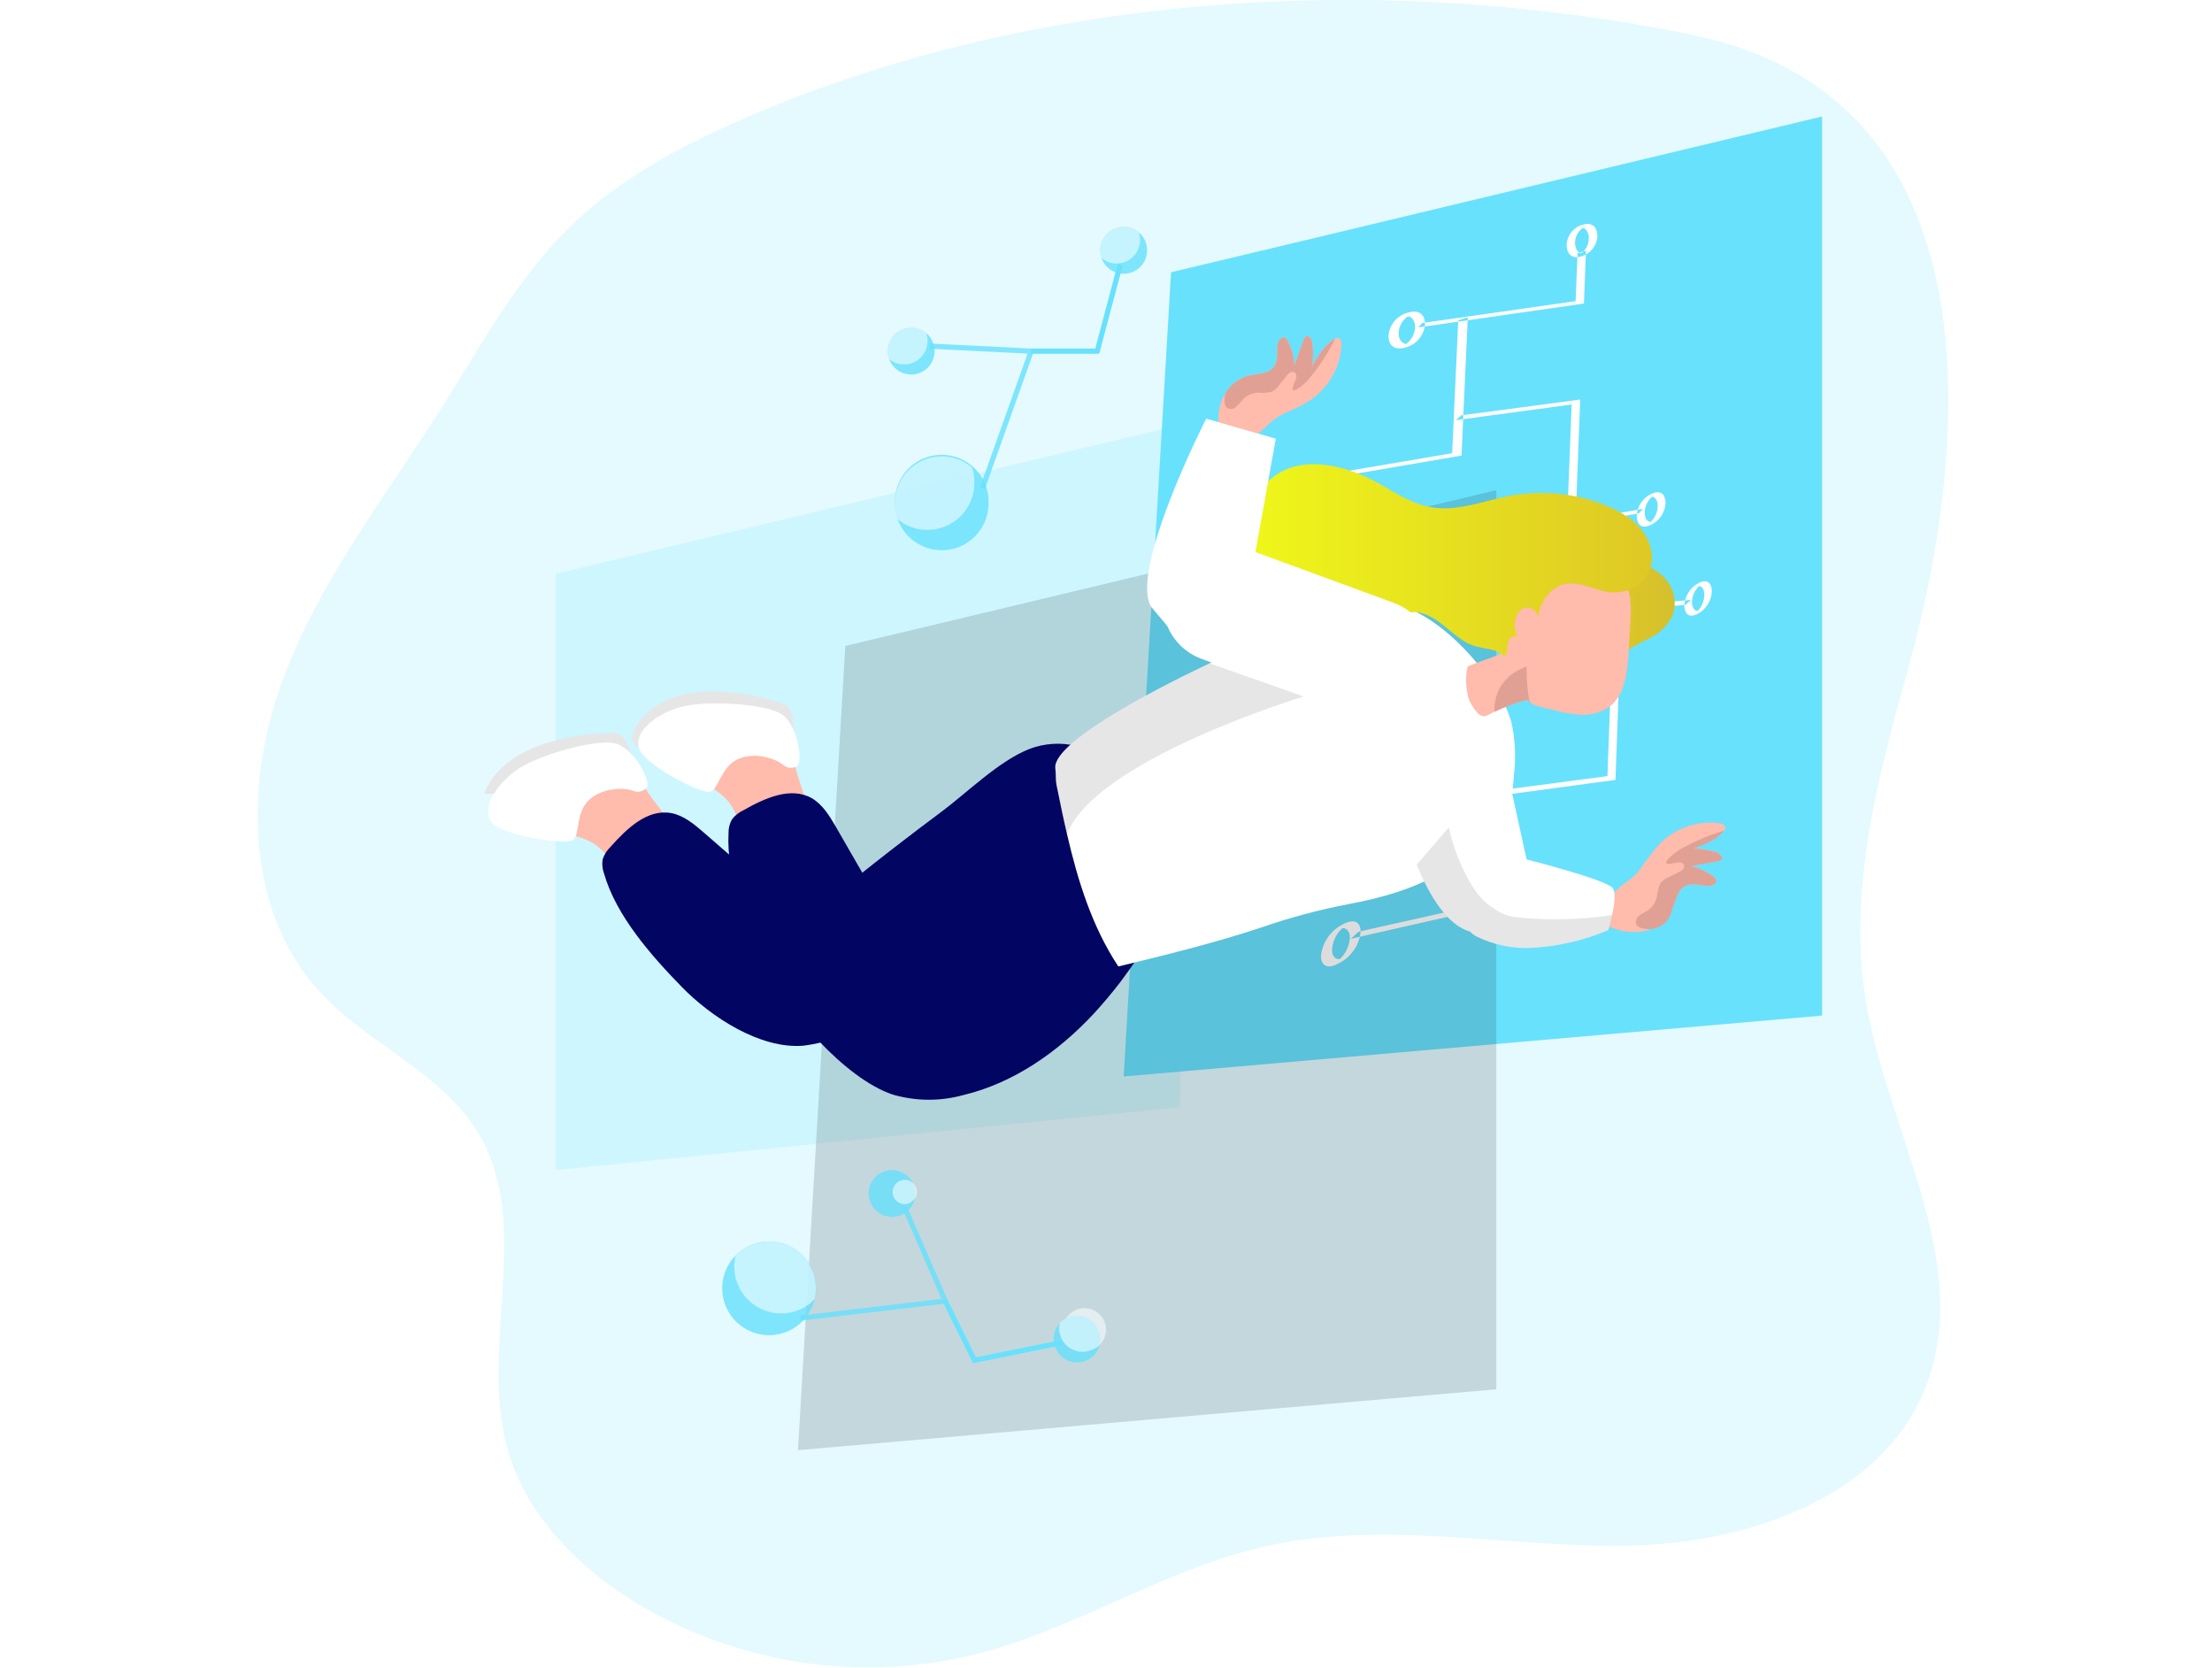
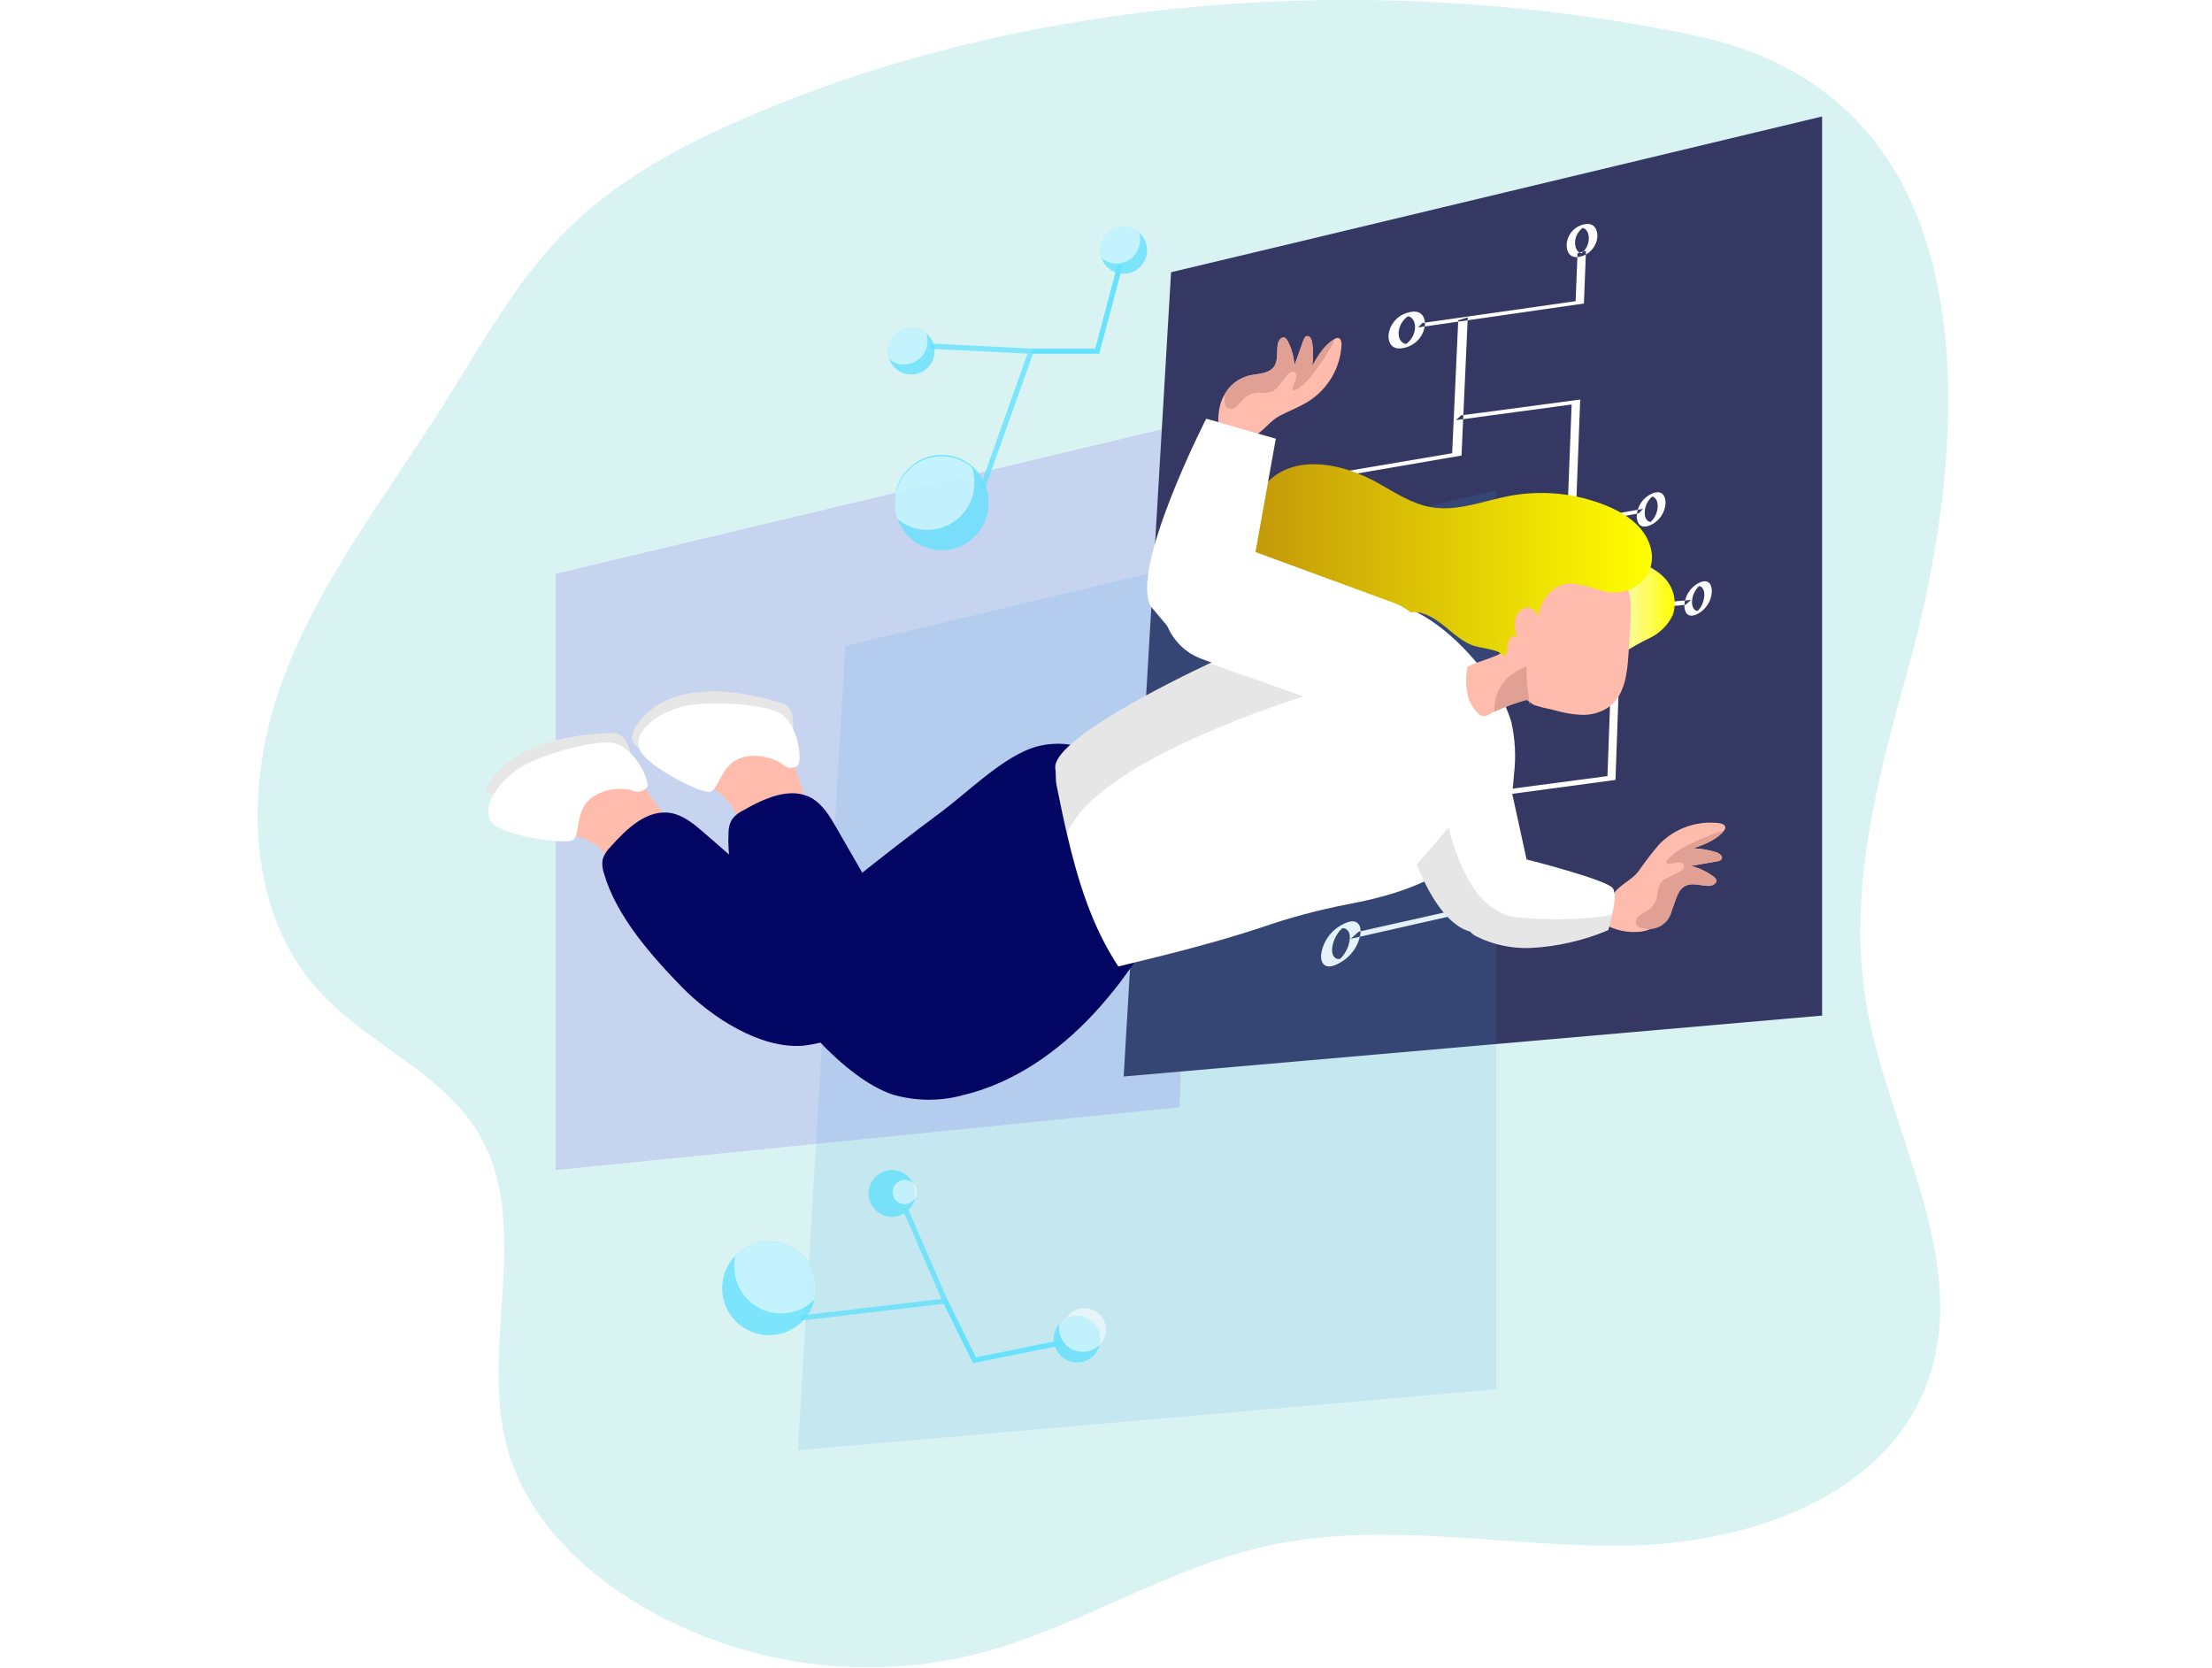
<svg xmlns="http://www.w3.org/2000/svg" style="isolation:isolate" viewBox="0 0 406 306" width="406pt" height="306pt">
  <defs>
    <clipPath id="_clipPath_KEjY4NbBACDIJxiVEqF3HNMqMSkG2ywh">
      <rect width="406" height="306" />
    </clipPath>
  </defs>
  <g clip-path="url(#_clipPath_KEjY4NbBACDIJxiVEqF3HNMqMSkG2ywh)">
    <g>
      <g>
        <g opacity="0.18">
          <animateMotion dur="64s" repeatCount="indefinite" path="M 24 4 C 15 0 8 0 4 8 C 2 12 11 16 15 8 C 18 3 40 12 24 4">

</animateMotion>
-           <path d=" M 137.404 21.369 C 125.435 26.518 113.683 32.715 104.392 41.848 C 94.914 51.178 88.45 63.108 81.383 74.326 C 70.768 91.128 58.225 107.07 51.534 125.79 C 44.843 144.51 45.238 167.44 58.719 182.058 C 67.615 191.715 81.264 196.884 87.926 208.161 C 97.81 224.963 87.926 247.004 93.125 265.842 C 96.535 278.088 106.181 287.794 117.112 294.387 C 135.894 305.579 158.352 308.853 179.548 303.49 C 197.843 298.755 214.141 287.774 232.564 283.722 C 254.121 278.958 276.527 284.028 298.597 283.673 C 320.668 283.317 345.634 274.886 353.551 254.269 C 362.229 231.625 346.415 207.637 342.461 183.738 C 339.19 163.744 344.438 143.433 349.914 123.922 C 362.061 80.651 366.508 18.018 310.833 6.454 C 254.289 -5.278 190.469 -1.443 137.404 21.369 Z " fill="rgb(104,225,253)" />
+           <path d=" M 137.404 21.369 C 125.435 26.518 113.683 32.715 104.392 41.848 C 94.914 51.178 88.45 63.108 81.383 74.326 C 70.768 91.128 58.225 107.07 51.534 125.79 C 44.843 144.51 45.238 167.44 58.719 182.058 C 67.615 191.715 81.264 196.884 87.926 208.161 C 97.81 224.963 87.926 247.004 93.125 265.842 C 96.535 278.088 106.181 287.794 117.112 294.387 C 135.894 305.579 158.352 308.853 179.548 303.49 C 197.843 298.755 214.141 287.774 232.564 283.722 C 254.121 278.958 276.527 284.028 298.597 283.673 C 320.668 283.317 345.634 274.886 353.551 254.269 C 362.229 231.625 346.415 207.637 342.461 183.738 C 339.19 163.744 344.438 143.433 349.914 123.922 C 362.061 80.651 366.508 18.018 310.833 6.454 C 254.289 -5.278 190.469 -1.443 137.404 21.369 Z " fill="#2dbabe" />
        </g>
      </g>
      <g>
        <g opacity="0.18">
-           <path d=" M 101.99 105.311 L 221.406 76.846 L 216.503 203.219 L 101.99 214.734 L 101.99 105.311 L 101.99 105.311 Z " fill="rgb(104,225,253)" />
+           <path d=" M 101.99 105.311 L 221.406 76.846 L 216.503 203.219 L 101.99 214.734 L 101.99 105.311 L 101.99 105.311 Z " fill="#6d4ae1" />
        </g>
      </g>
      <g>
        <animateMotion dur="14s" repeatCount="indefinite" path="M 0 0 C 0.5 -4.5 1 -9 3 -10 C 2 -7 -1 -3.5 0 0">

</animateMotion>
-         <path d=" M 237.457 44.595 L 334.436 21.378 L 334.436 186.387 L 206.244 197.566 L 214.942 49.962 L 237.457 44.595 L 237.457 44.595 Z " fill="rgb(104,225,253)" />
+         <path d=" M 237.457 44.595 L 334.436 21.378 L 334.436 186.387 L 206.244 197.566 L 214.942 49.962 L 237.457 44.595 L 237.457 44.595 Z " fill="#343863" />
        <path d=" M 296.512 143.136 L 297.283 121.52 L 239.443 128.291 L 241.588 88.183 L 268.254 83.606 L 269.401 58.255 L 267.651 58.788 L 266.535 83.181 L 239.631 87.738 L 237.368 129.516 L 295.761 122.548 L 295.039 142.434 L 269.075 145.864 L 268.146 166.778 L 249.357 170.998 L 247.933 172.293 L 269.856 167.322 L 270.765 146.605 L 296.512 143.136 L 296.512 143.136 Z  M 310.369 110.105 L 276.023 113.149 L 275.529 124.831 L 277.229 124.001 L 277.654 113.89 L 309.361 111.004 L 310.369 110.105 L 310.369 110.105 Z  M 301.582 93.381 L 289.188 95.605 L 290.038 73.327 L 268.175 76.233 L 267.226 77.103 L 288.467 74.237 L 287.597 96.613 L 300.762 94.222 L 301.582 93.381 L 301.582 93.381 Z  M 290.72 55.705 L 291.096 46.028 L 289.544 46.483 L 289.198 55.27 L 261.069 59.283 L 260.288 60.093 L 290.72 55.705 L 290.72 55.705 Z  M 249.732 171.117 C 249.792 169.842 249.149 168.152 246.312 169.723 C 244.193 170.842 242.757 172.929 242.468 175.308 C 242.399 176.602 243.061 178.362 245.957 176.672 C 248.039 175.539 249.445 173.47 249.732 171.117 Z  M 244.494 174.141 C 244.63 172.708 245.284 171.373 246.332 170.385 C 246.797 170.217 247.844 170.623 247.756 172.253 C 247.62 173.656 246.997 174.968 245.996 175.96 C 245.393 176.158 244.415 175.782 244.494 174.141 Z  M 314.204 108.573 C 314.204 107.525 313.769 106.023 311.792 106.991 C 310.252 107.799 309.25 109.357 309.153 111.093 C 309.153 112.151 309.608 113.673 311.614 112.655 C 313.129 111.838 314.11 110.291 314.204 108.573 L 314.204 108.573 Z  M 310.557 110.391 C 310.608 109.329 311.06 108.326 311.822 107.584 C 312.148 107.495 312.879 107.96 312.81 109.294 C 312.77 110.348 312.344 111.35 311.614 112.111 C 311.219 112.19 310.517 111.716 310.557 110.411 L 310.557 110.391 Z  M 305.704 92.324 C 305.704 91.266 305.249 89.715 303.174 90.604 C 301.565 91.328 300.499 92.894 300.416 94.656 C 300.416 95.734 300.871 97.305 302.976 96.356 C 304.563 95.622 305.613 94.07 305.704 92.324 Z  M 301.879 94.004 C 301.921 92.921 302.394 91.9 303.193 91.167 C 303.539 91.098 304.31 91.602 304.261 92.956 C 304.224 94.025 303.77 95.036 302.996 95.773 C 302.561 95.842 301.839 95.328 301.879 94.004 Z  M 293.191 43.34 C 293.191 42.263 292.717 40.622 290.512 41.235 C 288.821 41.691 287.621 43.191 287.547 44.941 C 287.547 46.028 288.032 47.699 290.265 47.037 C 291.931 46.557 293.107 45.071 293.191 43.34 Z  M 289.089 44.526 C 289.111 43.46 289.63 42.465 290.493 41.838 C 290.858 41.838 291.669 42.431 291.619 43.815 C 291.589 44.862 291.092 45.84 290.265 46.483 C 289.85 46.483 289.089 45.86 289.089 44.526 Z  M 261.543 59.559 C 261.593 58.383 261 56.594 258.381 57.385 C 256.434 57.897 255.02 59.579 254.852 61.585 C 254.793 62.781 255.406 64.551 258.064 63.75 C 259.985 63.217 261.372 61.546 261.543 59.559 L 261.543 59.559 Z  M 256.71 61.022 C 256.796 59.829 257.417 58.739 258.4 58.057 C 258.835 58.008 259.794 58.65 259.725 60.162 C 259.645 61.34 259.052 62.424 258.104 63.127 C 257.55 63.108 256.641 62.495 256.71 61.022 Z " fill-rule="evenodd" fill="rgb(255,255,255)" />
      </g>
      <g>
        <animateMotion dur="10s" repeatCount="indefinite" path="M 0 0 C -5 -4 3.333 -2 5 -3 C 9 -5 13 0 10 0 C 6 0 5 4 0 0">

</animateMotion>
-         <path d=" M 177.66 113.178 L 274.639 89.962 L 274.639 254.97 L 146.457 266.149 L 155.155 118.545 L 177.66 113.178 L 177.66 113.178 Z " fill="rgb(0,0,0)" fill-opacity="0.14" />
+         <path d=" M 177.66 113.178 L 274.639 89.962 L 274.639 254.97 L 146.457 266.149 L 155.155 118.545 L 177.66 113.178 L 177.66 113.178 Z " fill="#429de0" fill-opacity="0.14" />
      </g>
      <g>
        <linearGradient id="_lgradient_0" x1="0" y1="0.5" x2="1" y2="0.5" gradientTransform="matrix(11.351,0,0,17.175,296.03,102.872)" gradientUnits="userSpaceOnUse">
-           <stop offset="0%" stop-opacity="1" style="stop-color:rgb(222,200,37)" />
-           <stop offset="100%" stop-opacity="1" style="stop-color:rgb(212,192,45);color: rgb(212 192 45);" />
+           <stop offset="0%" stop-opacity="1" style="stop-color:lightgoldenrodyellow" />
+           <stop offset="100%" stop-opacity="1" style="stop-color:yellow" />
        </linearGradient>
        <path d=" M 305.635 106.201 C 307.289 108.024 307.816 110.605 307.008 112.931 C 306.119 114.747 304.642 116.21 302.818 117.083 C 301.007 117.946 299.26 118.937 297.589 120.048 C 297.095 118.071 298.4 115.995 298.39 113.92 C 298.39 112.062 297.401 110.381 296.64 108.672 C 296.071 107.532 295.894 106.236 296.136 104.985 C 297.362 100.547 303.915 104.165 305.635 106.201 Z " fill="url(#_lgradient_0)" />
        <path d=" M 146.24 141.733 C 145.627 139.519 144.975 137.226 143.482 135.486 C 141.93 133.829 139.91 132.684 137.69 132.205 C 132.894 130.988 127.812 131.672 123.507 134.112 C 122.904 134.386 122.415 134.861 122.124 135.456 C 121.992 135.931 122.009 136.435 122.173 136.899 C 122.875 139.43 125.138 141.199 127.342 142.563 C 129.546 143.927 132.027 145.093 133.697 147.109 C 136.831 150.905 137.947 162.706 145.607 158.97 C 152.002 155.837 147.554 146.467 146.24 141.733 Z " fill="rgb(255,187,171)" />
        <path d=" M 145.538 133.727 C 145.538 133.727 146.012 130.623 144.214 129.309 C 144.214 129.309 125.751 122.39 117.696 131.977 C 109.64 141.565 132.926 137.048 132.926 137.048 L 145.538 133.727 Z " fill="#e6e6e6" />
        <path d=" M 146.517 140.438 C 145.703 141.105 144.524 141.08 143.739 140.378 C 142.326 139.153 138.303 137.908 135.299 139.39 C 132.294 140.873 131.889 144.885 130.307 145.32 C 128.726 145.755 118.565 140.507 117.369 137.532 C 116.174 134.557 119.939 131.266 124.644 129.833 C 129.349 128.399 140.952 129.151 143.601 131.177 C 146.25 133.203 147.248 138.59 146.517 140.438 Z " fill="rgb(255,255,255)" />
        <path d=" M 205.651 180.21 C 204.079 182.256 202.419 184.233 200.66 186.14 C 194.176 193.059 186.071 198.752 176.85 200.966 C 172.587 202.15 168.079 202.12 163.833 200.877 C 155.007 197.912 144.303 185.448 140.458 177.314 C 137.038 170.069 133.282 161.026 133.717 152.891 C 133.7 152.017 133.915 151.154 134.34 150.391 C 134.895 149.662 135.622 149.081 136.455 148.701 C 140.319 146.506 145.103 144.302 148.978 146.477 C 150.954 147.613 152.249 149.719 153.406 151.725 Q 156.292 156.746 159.197 161.777 C 162.587 167.707 165.217 171.453 171.631 167.41 C 177.294 163.842 181.841 158.673 186.644 154.087 C 193.029 147.999 200.768 142.227 209.585 142.276 C 213.34 142.276 217.373 143.591 219.419 146.744 C 222.532 151.537 219.755 157.853 216.899 162.805 C 213.533 168.845 209.775 174.659 205.651 180.21 L 205.651 180.21 Z " fill="rgb(02,05,98)" />
        <path d=" M 119.03 145.607 C 117.867 143.623 116.285 141.916 114.394 140.606 C 112.383 139.547 110.099 139.123 107.842 139.39 C 102.91 139.803 98.328 142.104 95.052 145.815 C 94.567 146.265 94.261 146.876 94.192 147.534 C 94.217 148.027 94.393 148.499 94.696 148.888 C 96.189 151.043 98.877 151.992 101.437 152.545 C 103.997 153.099 106.685 153.415 108.919 154.779 C 113.119 157.349 118.022 168.142 124.041 162.113 C 129.072 157.072 121.817 149.659 119.03 145.607 Z " fill="rgb(255,187,171)" />
        <path d=" M 115.758 138.273 C 115.758 138.273 115.195 135.19 113.07 134.527 C 113.07 134.527 93.362 133.994 88.855 145.686 C 88.855 145.686 104.886 145.528 104.886 145.528 L 115.758 138.273 Z " fill="#e6e6e6" />
        <path d=" M 118.872 144.292 C 118.32 145.191 117.195 145.552 116.223 145.142 C 114.493 144.451 110.293 144.579 107.94 146.991 C 105.588 149.402 106.497 153.297 105.133 154.176 C 103.769 155.056 92.462 153.455 90.367 151.033 C 88.272 148.612 90.753 144.273 94.736 141.377 C 98.719 138.481 109.927 135.447 113.09 136.484 C 116.253 137.522 118.961 142.316 118.872 144.292 Z " fill="rgb(255,255,255)" />
        <path d=" M 199.978 166.768 C 193.79 171.581 187.198 178.016 179.894 180.773 C 171.414 183.976 162.973 187.247 154.384 190.173 C 152.156 191.028 149.833 191.612 147.465 191.912 C 139.489 192.574 130.495 186.615 125.168 181.159 C 119.574 175.426 113.08 168.092 110.846 160.255 C 110.551 159.435 110.472 158.553 110.619 157.695 C 110.912 156.825 111.41 156.038 112.072 155.402 C 115.037 152.081 118.812 148.424 123.191 149.224 C 125.464 149.649 127.332 151.201 129.121 152.743 L 137.868 160.363 C 141.12 163.19 144.965 166.215 149.235 165.622 C 151.962 165.236 154.236 163.427 156.381 161.668 Q 164.347 155.273 172.531 149.185 C 177.472 145.528 183.284 139.667 188.997 137.433 C 194.146 135.456 201.46 136.445 203.822 141.95 C 205.858 146.744 204.425 152.941 203.15 157.764 C 202.567 159.701 201.678 165.444 199.978 166.768 Z " fill="rgb(02, 05, 98)" />
        <path d=" M 275.944 167.717 C 274.343 169.98 272.317 171.552 269.856 170.959 C 269.645 170.922 269.44 170.863 269.243 170.781 C 265.022 169.199 261.889 163.279 260.011 158.653 C 259.228 156.735 258.552 154.775 257.985 152.783 L 273.621 127.688 L 280.194 157.715 C 280.194 157.715 278.771 163.763 275.944 167.717 Z " fill="rgb(255,255,255)" />
        <path d=" M 247.34 165.967 C 241.975 167.003 236.69 168.42 231.526 170.208 C 222.908 173.074 214.072 175.228 205.265 177.373 C 200.442 170.079 197.833 161.668 195.846 153.099 C 195.154 150.134 194.532 147.099 193.929 144.115 C 193.721 143.126 193.84 142.059 193.701 141.031 C 193.01 135.931 215.04 125.009 222.008 121.748 Q 231.951 117.083 242.231 113.218 C 247.172 111.36 252.687 109.62 257.689 111.36 C 264.36 113.683 270.933 120.66 274.59 126.492 C 275.822 128.362 276.771 130.403 277.407 132.551 C 278.102 135.677 278.266 138.898 277.891 142.078 C 277.585 145.815 277.387 149.116 274.926 151.883 C 272.02 154.985 268.693 157.663 265.042 159.84 C 259.656 163.131 253.508 164.811 247.34 165.967 Z " fill="rgb(255,255,255)" />
        <g opacity="0.1">
          <path d=" M 195.846 153.099 C 195.154 150.134 194.532 147.099 193.929 144.115 C 193.721 143.126 193.84 142.059 193.701 141.031 C 193.01 135.931 215.04 125.009 222.008 121.748 L 239.315 127.816 C 239.315 127.816 200.996 139.42 195.846 153.099 Z " fill="rgb(2,2,2)" style="&#10;" />
        </g>
        <path d=" M 305.635 106.201 C 307.289 108.024 307.816 110.605 307.008 112.931 C 306.119 114.747 304.642 116.21 302.818 117.083 C 301.007 117.946 299.26 118.937 297.589 120.048 C 297.095 118.071 298.4 115.995 298.39 113.92 C 298.39 112.062 297.401 110.381 296.64 108.672 C 296.071 107.532 295.894 106.236 296.136 104.985 C 297.362 100.547 303.915 104.165 305.635 106.201 Z " fill="none" />
        <path d=" M 285.59 130.416 L 284.602 130.169 C 283.622 129.987 282.655 129.742 281.706 129.437 C 280.965 129.131 280.935 128.854 280.392 128.518 C 280.236 128.459 280.063 128.459 279.907 128.518 C 277.97 129.055 276.085 129.763 274.274 130.633 L 273.285 131.127 C 272.964 131.335 272.59 131.448 272.208 131.453 C 271.715 131.346 271.285 131.047 271.012 130.623 C 270.413 129.92 269.929 129.126 269.579 128.271 C 269.025 126.369 268.944 124.36 269.342 122.42 C 269.342 122.143 272.959 120.997 273.394 120.809 C 274.382 120.384 275.736 120.077 276.023 119.069 C 276.31 118.061 275.361 116.015 275.203 114.948 C 274.921 113.633 275.003 112.266 275.44 110.994 C 276.221 109.017 278.128 107.831 279.937 106.784 C 281.574 105.772 283.313 104.937 285.126 104.293 C 288.308 103.274 291.735 103.316 294.891 104.412 C 295.69 104.667 296.439 105.058 297.105 105.568 C 299.437 107.476 299.457 110.965 299.269 113.969 L 298.904 120.008 C 298.676 123.537 298.232 127.52 295.425 129.674 C 293.88 130.769 292.007 131.303 290.117 131.187 C 288.584 131.099 287.066 130.84 285.59 130.416 L 285.59 130.416 Z " fill="rgb(255,187,171)" />
        <linearGradient id="_lgradient_1" x1="0" y1="0.5" x2="1" y2="0.5" gradientTransform="matrix(86.39,0,0,36.693,216.814,85.193)" gradientUnits="userSpaceOnUse">
-           <stop offset="0%" stop-opacity="1" style="stop-color:rgb(242,255,24)" />
-           <stop offset="100%" stop-opacity="1" style="stop-color:rgb(222,200,37)" />
+           <stop offset="0%" stop-opacity="1" style="stop-color:darkgoldenrod" />
+           <stop offset="100%" stop-opacity="1" style="stop-color: yellow;" />
        </linearGradient>
        <path d=" M 294.772 108.573 C 292.539 108.177 290.344 106.981 288.061 107.09 C 284.711 107.238 282.596 110.49 282.24 113.534 C 282.283 112.811 281.913 112.125 281.285 111.765 C 280.656 111.404 279.877 111.431 279.275 111.834 C 277.772 112.902 277.703 115.462 278.563 116.915 C 278.322 116.765 278.031 116.717 277.755 116.782 C 277.479 116.847 277.239 117.019 277.09 117.26 C 276.81 117.762 276.664 118.327 276.665 118.901 C 276.678 119.474 276.505 120.036 276.171 120.502 C 274.797 119.02 272.465 119.128 270.537 118.526 C 268.61 117.923 266.871 116.331 265.2 114.977 C 263.53 113.623 261.612 112.328 259.468 112.328 C 257.982 112.42 256.536 112.845 255.237 113.574 C 251.605 115.318 248.138 117.389 244.879 119.761 C 243.544 120.942 241.877 121.684 240.106 121.886 C 238.095 121.829 236.109 121.428 234.235 120.7 C 230.486 119.337 226.982 117.378 223.857 114.898 C 221.567 113.309 219.623 111.271 218.144 108.909 C 216.659 106.507 216.402 103.544 217.452 100.923 C 219.498 96.534 225.25 95.556 228.917 92.403 C 230.558 90.98 231.783 89.102 233.464 87.718 C 238.751 83.409 246.718 85.247 252.697 88.528 C 255.929 90.308 259.072 92.482 262.71 93.095 C 267.533 93.925 272.317 91.899 277.13 90.999 C 283.046 89.904 289.151 90.515 294.733 92.759 C 297.836 94.014 300.89 95.931 302.373 98.936 C 305.051 104.392 300.871 109.255 295.375 108.672 L 294.772 108.573 Z " fill="url(#_lgradient_1)" />
        <path d=" M 280.826 129.408 C 280.767 129.22 280.708 129.052 280.649 128.874 C 280.621 128.733 280.544 128.607 280.431 128.518 C 280.275 128.459 280.103 128.459 279.947 128.518 C 278.013 129.053 276.13 129.761 274.323 130.633 L 274.323 130.633 C 274.323 130.633 273.552 124.762 280.194 122.331 C 280.161 124.693 280.376 127.051 280.836 129.368 C 280.836 129.368 280.836 129.388 280.826 129.408 Z " fill="rgb(224,161,148)" />
        <path d=" M 313.611 162.587 C 312.178 162.587 310.646 161.915 309.351 162.587 C 307.829 163.328 307.601 165.345 306.91 166.887 C 306.116 168.565 304.697 169.867 302.956 170.514 C 302.415 170.719 301.856 170.872 301.286 170.969 C 298.866 171.274 296.414 170.763 294.318 169.516 C 294.318 169.516 296.018 164.248 296.344 163.803 C 297.461 162.31 299.497 161.5 300.712 159.938 C 301.889 158.227 303.152 156.578 304.498 154.997 C 307.36 152.019 311.459 150.565 315.558 151.073 C 316.062 151.142 316.685 151.389 316.675 151.903 C 316.647 152.111 316.553 152.305 316.408 152.456 L 316.408 152.456 C 315.024 154.137 312.869 154.937 310.814 155.678 C 312.227 155.731 313.626 155.973 314.975 156.4 C 315.568 156.578 316.289 157.141 315.963 157.675 C 315.765 157.903 315.484 158.042 315.182 158.06 L 310.329 158.91 C 311.843 159.277 313.266 159.95 314.51 160.887 C 314.73 161.024 314.9 161.229 314.994 161.47 C 315.153 162.152 314.293 162.587 313.611 162.587 Z " fill="rgb(255,187,171)" />
        <path d=" M 313.611 162.587 C 312.178 162.587 310.646 161.915 309.351 162.587 C 307.829 163.328 307.601 165.345 306.91 166.887 C 306.72 168.115 306.006 169.201 304.954 169.863 C 303.901 170.525 302.614 170.697 301.424 170.336 C 301.047 170.299 300.696 170.127 300.436 169.852 C 300.117 169.28 300.25 168.562 300.752 168.142 C 301.254 167.764 301.79 167.433 302.353 167.153 C 303.243 166.561 303.875 165.653 304.122 164.613 C 304.172 163.725 304.397 162.855 304.785 162.053 C 305.152 161.627 305.612 161.289 306.129 161.065 L 308.106 160.077 C 308.408 159.941 308.68 159.746 308.906 159.503 C 309.132 159.246 309.172 158.874 309.005 158.574 C 308.745 158.317 308.378 158.2 308.017 158.258 C 307.256 158.317 305.051 159.138 306.089 157.744 C 306.911 156.852 307.885 156.112 308.965 155.56 C 311.101 154.385 313.345 153.418 315.667 152.674 C 315.918 152.589 316.176 152.526 316.437 152.486 L 316.437 152.486 C 315.054 154.166 312.899 154.967 310.843 155.708 C 312.256 155.76 313.656 156.003 315.004 156.43 C 315.597 156.608 316.319 157.171 315.993 157.705 C 315.795 157.933 315.513 158.071 315.212 158.09 L 310.359 158.94 C 311.873 159.307 313.296 159.979 314.54 160.917 C 314.76 161.054 314.93 161.259 315.024 161.5 C 315.153 162.152 314.293 162.587 313.611 162.587 Z " fill="rgb(224,161,148)" />
        <path d=" M 234.541 63.108 C 234.274 64.521 234.679 66.152 233.819 67.308 C 232.831 68.682 230.795 68.544 229.154 68.959 C 227.339 69.442 225.789 70.626 224.845 72.25 C 224.545 72.744 224.296 73.267 224.104 73.812 C 223.38 76.139 223.446 78.641 224.292 80.928 C 224.292 80.928 229.777 80.187 230.281 79.94 C 231.951 79.099 233.108 77.241 234.857 76.322 C 236.607 75.403 238.692 74.642 240.432 73.485 C 243.87 71.185 246.021 67.397 246.233 63.266 C 246.233 62.752 246.125 62.09 245.611 62.02 C 245.401 62.009 245.194 62.064 245.018 62.178 L 245.018 62.178 C 243.12 63.236 241.944 65.213 240.857 67.12 C 241.044 65.72 241.044 64.301 240.857 62.9 C 240.778 62.277 240.362 61.467 239.769 61.694 C 239.493 61.803 239.364 62.119 239.256 62.396 L 237.585 67.061 C 237.49 65.499 237.069 63.974 236.35 62.584 C 236.25 62.342 236.077 62.138 235.856 62.001 C 235.253 61.694 234.66 62.455 234.541 63.108 Z " fill="rgb(255,187,171)" />
        <path d=" M 234.541 63.108 C 234.274 64.521 234.679 66.152 233.819 67.308 C 232.831 68.682 230.795 68.544 229.154 68.959 C 227.339 69.442 225.789 70.626 224.845 72.25 C 224.761 72.746 224.731 73.25 224.756 73.752 C 224.745 74.108 224.857 74.457 225.072 74.741 C 225.572 75.161 226.302 75.161 226.802 74.741 C 227.275 74.32 227.706 73.853 228.087 73.347 C 228.827 72.573 229.834 72.11 230.904 72.052 C 231.788 72.163 232.685 72.096 233.543 71.855 C 234.024 71.566 234.436 71.175 234.749 70.708 L 236.112 69.038 C 236.296 68.757 236.539 68.521 236.824 68.346 C 237.113 68.166 237.485 68.194 237.743 68.415 C 237.964 68.726 238.012 69.128 237.872 69.483 C 237.684 70.214 236.478 72.28 238.04 71.459 C 239.048 70.812 239.934 69.992 240.659 69.038 C 242.196 67.145 243.543 65.105 244.682 62.949 C 244.814 62.72 244.923 62.479 245.008 62.228 L 245.008 62.228 C 243.11 63.285 241.934 65.262 240.847 67.17 C 241.035 65.769 241.035 64.35 240.847 62.949 C 240.768 62.327 240.353 61.516 239.76 61.744 C 239.483 61.852 239.354 62.169 239.246 62.445 L 237.585 67.061 C 237.49 65.499 237.069 63.974 236.35 62.584 C 236.25 62.342 236.077 62.138 235.856 62.001 C 235.253 61.694 234.66 62.455 234.541 63.108 Z " fill="rgb(224,161,148)" />
        <path d=" M 295.178 170.712 C 290.674 172.612 285.875 173.715 280.994 173.973 C 277.51 174.126 274.043 173.387 270.923 171.828 C 270.514 171.619 270.151 171.33 269.856 170.978 C 269.341 170.401 269.026 169.673 268.956 168.903 C 268.643 166.667 269.037 164.39 270.083 162.39 C 272.989 157.27 280.224 157.734 280.224 157.734 C 280.224 157.734 295.049 161.48 296.037 163.032 C 296.631 163.882 296.304 166.086 295.899 167.924 C 295.583 169.437 295.178 170.712 295.178 170.712 Z " fill="rgb(255,255,255)" />
        <path d=" M 294.772 108.573 C 292.539 108.177 290.344 106.981 288.061 107.09 C 284.711 107.238 282.596 110.49 282.24 113.534 C 282.283 112.811 281.913 112.125 281.285 111.765 C 280.656 111.404 279.877 111.431 279.275 111.834 C 277.772 112.902 277.703 115.462 278.563 116.915 C 278.322 116.765 278.031 116.717 277.755 116.782 C 277.479 116.847 277.239 117.019 277.09 117.26 C 276.81 117.762 276.664 118.327 276.665 118.901 C 276.678 119.474 276.505 120.036 276.171 120.502 C 274.797 119.02 272.465 119.128 270.537 118.526 C 268.61 117.923 266.871 116.331 265.2 114.977 C 263.53 113.623 261.612 112.328 259.468 112.328 C 257.982 112.42 256.536 112.845 255.237 113.574 C 251.605 115.318 248.138 117.389 244.879 119.761 C 243.544 120.942 241.877 121.684 240.106 121.886 C 238.095 121.829 236.109 121.428 234.235 120.7 C 230.486 119.337 226.982 117.378 223.857 114.898 C 221.567 113.309 219.623 111.271 218.144 108.909 C 216.659 106.507 216.402 103.544 217.452 100.923 C 219.498 96.534 225.25 95.556 228.917 92.403 C 230.558 90.98 231.783 89.102 233.464 87.718 C 238.751 83.409 246.718 85.247 252.697 88.528 C 255.929 90.308 259.072 92.482 262.71 93.095 C 267.533 93.925 272.317 91.899 277.13 90.999 C 283.046 89.904 289.151 90.515 294.733 92.759 C 297.836 94.014 300.89 95.931 302.373 98.936 C 305.051 104.392 300.871 109.255 295.375 108.672 L 294.772 108.573 Z " fill="none" />
        <path d=" M 262.287 124.636 L 262.287 124.636 C 260.212 130.287 253.939 133.189 248.289 131.114 L 220.558 120.927 C 214.908 118.851 212.005 112.579 214.081 106.929 L 214.081 106.929 C 216.157 101.278 222.429 98.376 228.08 100.451 L 255.81 110.638 C 261.461 112.713 264.363 118.986 262.287 124.636 Z " fill="rgb(255,255,255)" />
        <path d=" M 229.787 104.945 L 234.165 80.513 L 221.396 76.836 C 221.396 76.836 207.252 104.51 211.265 111.34 C 211.265 111.34 218.46 119.88 218.46 119.88 C 218.46 119.88 229.006 118.862 229.787 104.945 Z " fill="rgb(255,255,255)" />
        <g opacity="0.1">
          <path d=" M 295.178 170.712 C 290.674 172.612 285.875 173.715 280.994 173.973 C 277.51 174.126 274.043 173.387 270.923 171.828 C 270.514 171.619 270.151 171.33 269.856 170.978 C 269.645 170.942 269.44 170.883 269.243 170.801 C 265.022 169.219 261.889 163.299 260.011 158.673 L 260.09 158.614 L 265.922 151.844 C 266.723 155.563 268.129 159.125 270.083 162.39 C 271.429 164.741 273.479 166.611 275.944 167.737 C 276.619 168.024 277.331 168.217 278.059 168.31 C 284.007 168.964 290.015 168.835 295.929 167.924 C 295.583 169.437 295.178 170.712 295.178 170.712 Z " fill="rgb(2,2,2)" />
        </g>
        <animateMotion dur="14s" repeatCount="indefinite" path="M 0 0 C 0.5 -4.5 1 -9 3 -10 C 5 -11 7 -4 4 -6 A 1 1 0 0 0 0 0">

</animateMotion>
      </g>
      <g>
        <animateMotion dur="7s" repeatCount="indefinite" path="M 0 0 C 0.5 -4.5 1 -9 3 -10 C 2 -7 -1 -3.5 0 0">

</animateMotion>
        <g opacity="0.82">
          <path d=" M 181.446 92.373 C 181.451 96.568 178.43 100.154 174.295 100.861 C 170.161 101.567 166.12 99.188 164.732 95.23 C 164.402 94.314 164.235 93.347 164.238 92.373 C 164.132 89.23 165.748 86.279 168.454 84.675 C 171.159 83.072 174.524 83.072 177.23 84.675 C 179.936 86.279 181.552 89.23 181.446 92.373 L 181.446 92.373 Z " fill="rgb(104,225,253)" />
        </g>
        <g opacity="0.55">
          <path d=" M 178.846 88.637 C 178.849 90.919 177.944 93.109 176.331 94.724 C 174.718 96.339 172.53 97.246 170.247 97.246 C 168.232 97.265 166.277 96.564 164.732 95.269 C 164.402 94.353 164.235 93.386 164.238 92.413 C 164.216 89.054 166.149 85.99 169.189 84.563 C 172.23 83.136 175.822 83.608 178.392 85.771 C 178.704 86.694 178.857 87.663 178.846 88.637 L 178.846 88.637 Z " fill="rgb(255,255,255)" />
        </g>
        <g opacity="0.82">
          <path d=" M 171.542 64.442 C 171.54 66.535 170.032 68.322 167.97 68.676 C 165.907 69.03 163.89 67.847 163.19 65.875 C 163.022 65.416 162.938 64.931 162.943 64.442 C 162.943 62.067 164.868 60.142 167.243 60.142 C 168.25 60.132 169.229 60.483 170 61.131 C 170.982 61.95 171.547 63.164 171.542 64.442 Z " fill="rgb(104,225,253)" />
        </g>
        <g opacity="0.55">
          <path d=" M 170.247 62.584 C 170.247 64.958 168.322 66.883 165.948 66.883 C 164.94 66.893 163.962 66.543 163.19 65.895 C 163.022 65.436 162.938 64.95 162.943 64.462 C 162.938 63.318 163.389 62.219 164.196 61.409 C 165.002 60.598 166.099 60.142 167.243 60.142 C 168.25 60.132 169.229 60.483 170 61.131 C 170.166 61.597 170.25 62.089 170.247 62.584 Z " fill="rgb(255,255,255)" />
        </g>
        <g opacity="0.82">
          <path d=" M 210.543 45.93 C 210.551 48.031 209.037 49.83 206.965 50.183 C 204.893 50.536 202.87 49.339 202.182 47.353 C 202.022 46.895 201.942 46.414 201.944 45.93 C 201.944 43.554 203.868 41.626 206.244 41.62 C 207.251 41.612 208.229 41.962 209.001 42.609 C 209.984 43.431 210.549 44.649 210.543 45.93 Z " fill="rgb(104,225,253)" />
        </g>
        <g opacity="0.55">
          <path d=" M 209.249 44.062 C 209.249 45.734 208.28 47.254 206.764 47.96 C 205.249 48.666 203.461 48.429 202.182 47.353 C 202.022 46.895 201.942 46.414 201.944 45.93 C 201.944 43.554 203.868 41.626 206.244 41.62 C 207.251 41.612 208.229 41.962 209.001 42.609 C 209.167 43.075 209.251 43.567 209.249 44.062 L 209.249 44.062 Z " fill="rgb(255,255,255)" />
        </g>
        <g opacity="0.82">
          <path d=" M 180.754 89.774 L 179.864 89.448 L 188.601 64.897 L 170.643 63.997 L 170.692 63.048 L 189.926 64.007 L 180.754 89.774 L 180.754 89.774 Z " fill="rgb(104,225,253)" />
        </g>
        <path d=" M 201.757 64.926 L 189.264 64.926 L 189.264 63.977 L 201.025 63.977 L 205.147 48.46 L 206.066 48.707 L 201.757 64.926 L 201.757 64.926 Z " fill="rgb(104,225,253)" />
      </g>
      <g>
        <animateMotion dur="3.5s" repeatCount="indefinite" path="M 0 0 C 0.5 -4.5 1 -9 3 -10 C 2 -7 -1 -3.5 0 0">

</animateMotion>
        <g opacity="0.82">
          <path d=" M 144.985 244.148 C 141.864 245.695 138.118 245.21 135.496 242.918 C 132.873 240.626 131.889 236.979 133.004 233.679 C 134.119 230.379 137.113 228.077 140.589 227.845 C 144.064 227.614 147.336 229.5 148.879 232.623 C 149.782 234.428 150.014 236.495 149.531 238.455 C 148.933 240.932 147.268 243.016 144.985 244.148 L 144.985 244.148 Z " fill="rgb(104,225,253)" />
        </g>
        <g opacity="0.55">
          <path d=" M 147.179 240.165 C 144.185 241.645 140.604 241.257 137.996 239.17 C 135.388 237.083 134.225 233.675 135.012 230.429 C 136.958 228.439 139.748 227.516 142.497 227.952 C 145.246 228.388 147.614 230.129 148.849 232.623 C 149.753 234.428 149.984 236.495 149.501 238.455 C 148.831 239.154 148.046 239.732 147.179 240.165 L 147.179 240.165 Z " fill="rgb(255,255,255)" />
        </g>
        <g opacity="0.82">
          <path d=" M 165.632 222.888 C 163.826 223.781 161.641 223.301 160.377 221.732 C 159.113 220.162 159.108 217.926 160.366 216.351 C 161.623 214.777 163.805 214.287 165.615 215.173 C 167.425 216.058 168.377 218.082 167.905 220.041 C 167.606 221.28 166.774 222.323 165.632 222.888 Z " fill="rgb(104,225,253)" />
        </g>
        <g opacity="0.55">
          <path d=" M 166.729 220.901 C 165.686 221.223 164.564 220.744 164.074 219.769 C 163.585 218.793 163.871 217.607 164.752 216.963 C 165.633 216.319 166.85 216.406 167.631 217.168 C 168.412 217.931 168.528 219.145 167.905 220.041 C 167.563 220.39 167.165 220.681 166.729 220.901 Z " fill="rgb(255,255,255)" />
        </g>
        <g opacity="0.82">
          <path d=" M 199.523 249.633 C 197.649 250.517 195.412 249.938 194.201 248.258 C 192.99 246.577 193.15 244.271 194.581 242.774 C 194.926 242.431 195.323 242.144 195.757 241.924 C 197.886 240.87 200.466 241.742 201.519 243.871 C 202.573 246 201.701 248.58 199.572 249.633 L 199.523 249.633 Z " fill="rgb(104,225,253)" />
        </g>
        <g opacity="0.55">
          <path d=" M 200.62 247.647 C 199.122 248.391 197.328 248.198 196.021 247.152 C 194.715 246.107 194.134 244.399 194.532 242.774 C 194.877 242.431 195.274 242.144 195.708 241.924 C 196.611 240.488 198.329 239.789 199.978 240.185 C 201.627 240.582 202.84 241.986 202.992 243.675 C 203.144 245.364 202.201 246.962 200.65 247.647 L 200.62 247.647 Z " fill="rgb(255,255,255)" />
        </g>
        <g opacity="0.82">
          <path d=" M 147.021 242.369 L 146.912 241.43 L 172.797 238.385 L 165.642 221.88 L 166.511 221.504 L 174.181 239.176 L 147.021 242.369 L 147.021 242.369 Z " fill="rgb(104,225,253)" />
        </g>
        <path d=" M 178.599 250.177 L 173.064 238.988 L 173.914 238.563 L 179.123 249.109 L 194.858 245.917 L 195.046 246.856 L 178.599 250.177 L 178.599 250.177 Z " fill="rgb(104,225,253)" />
      </g>
    </g>
  </g>
</svg>
